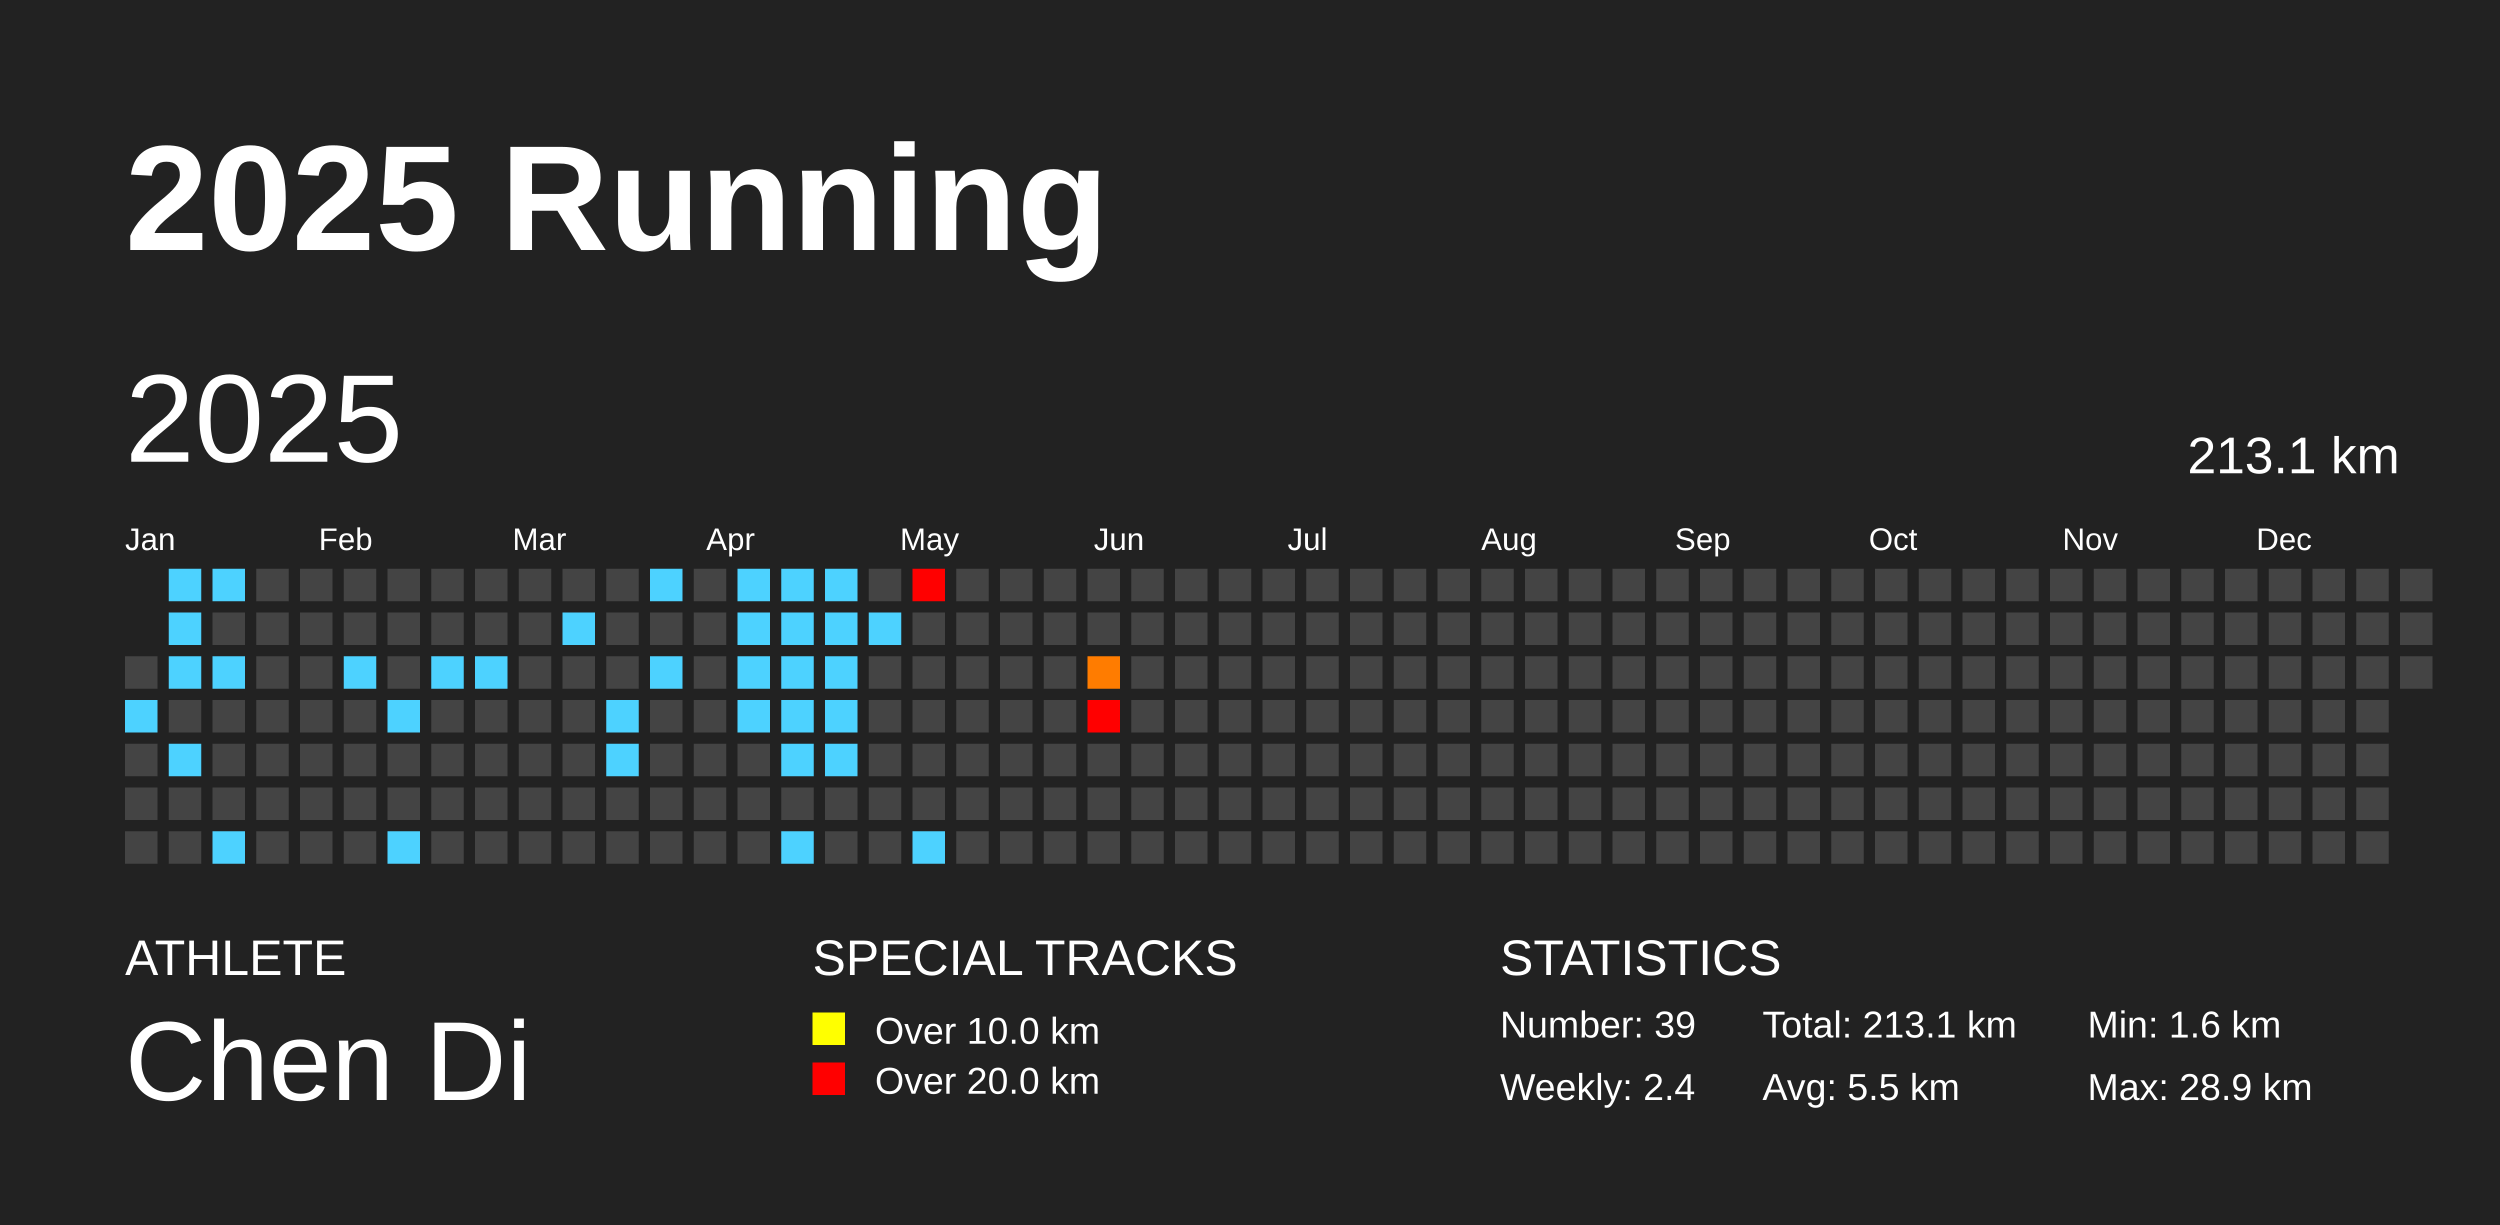
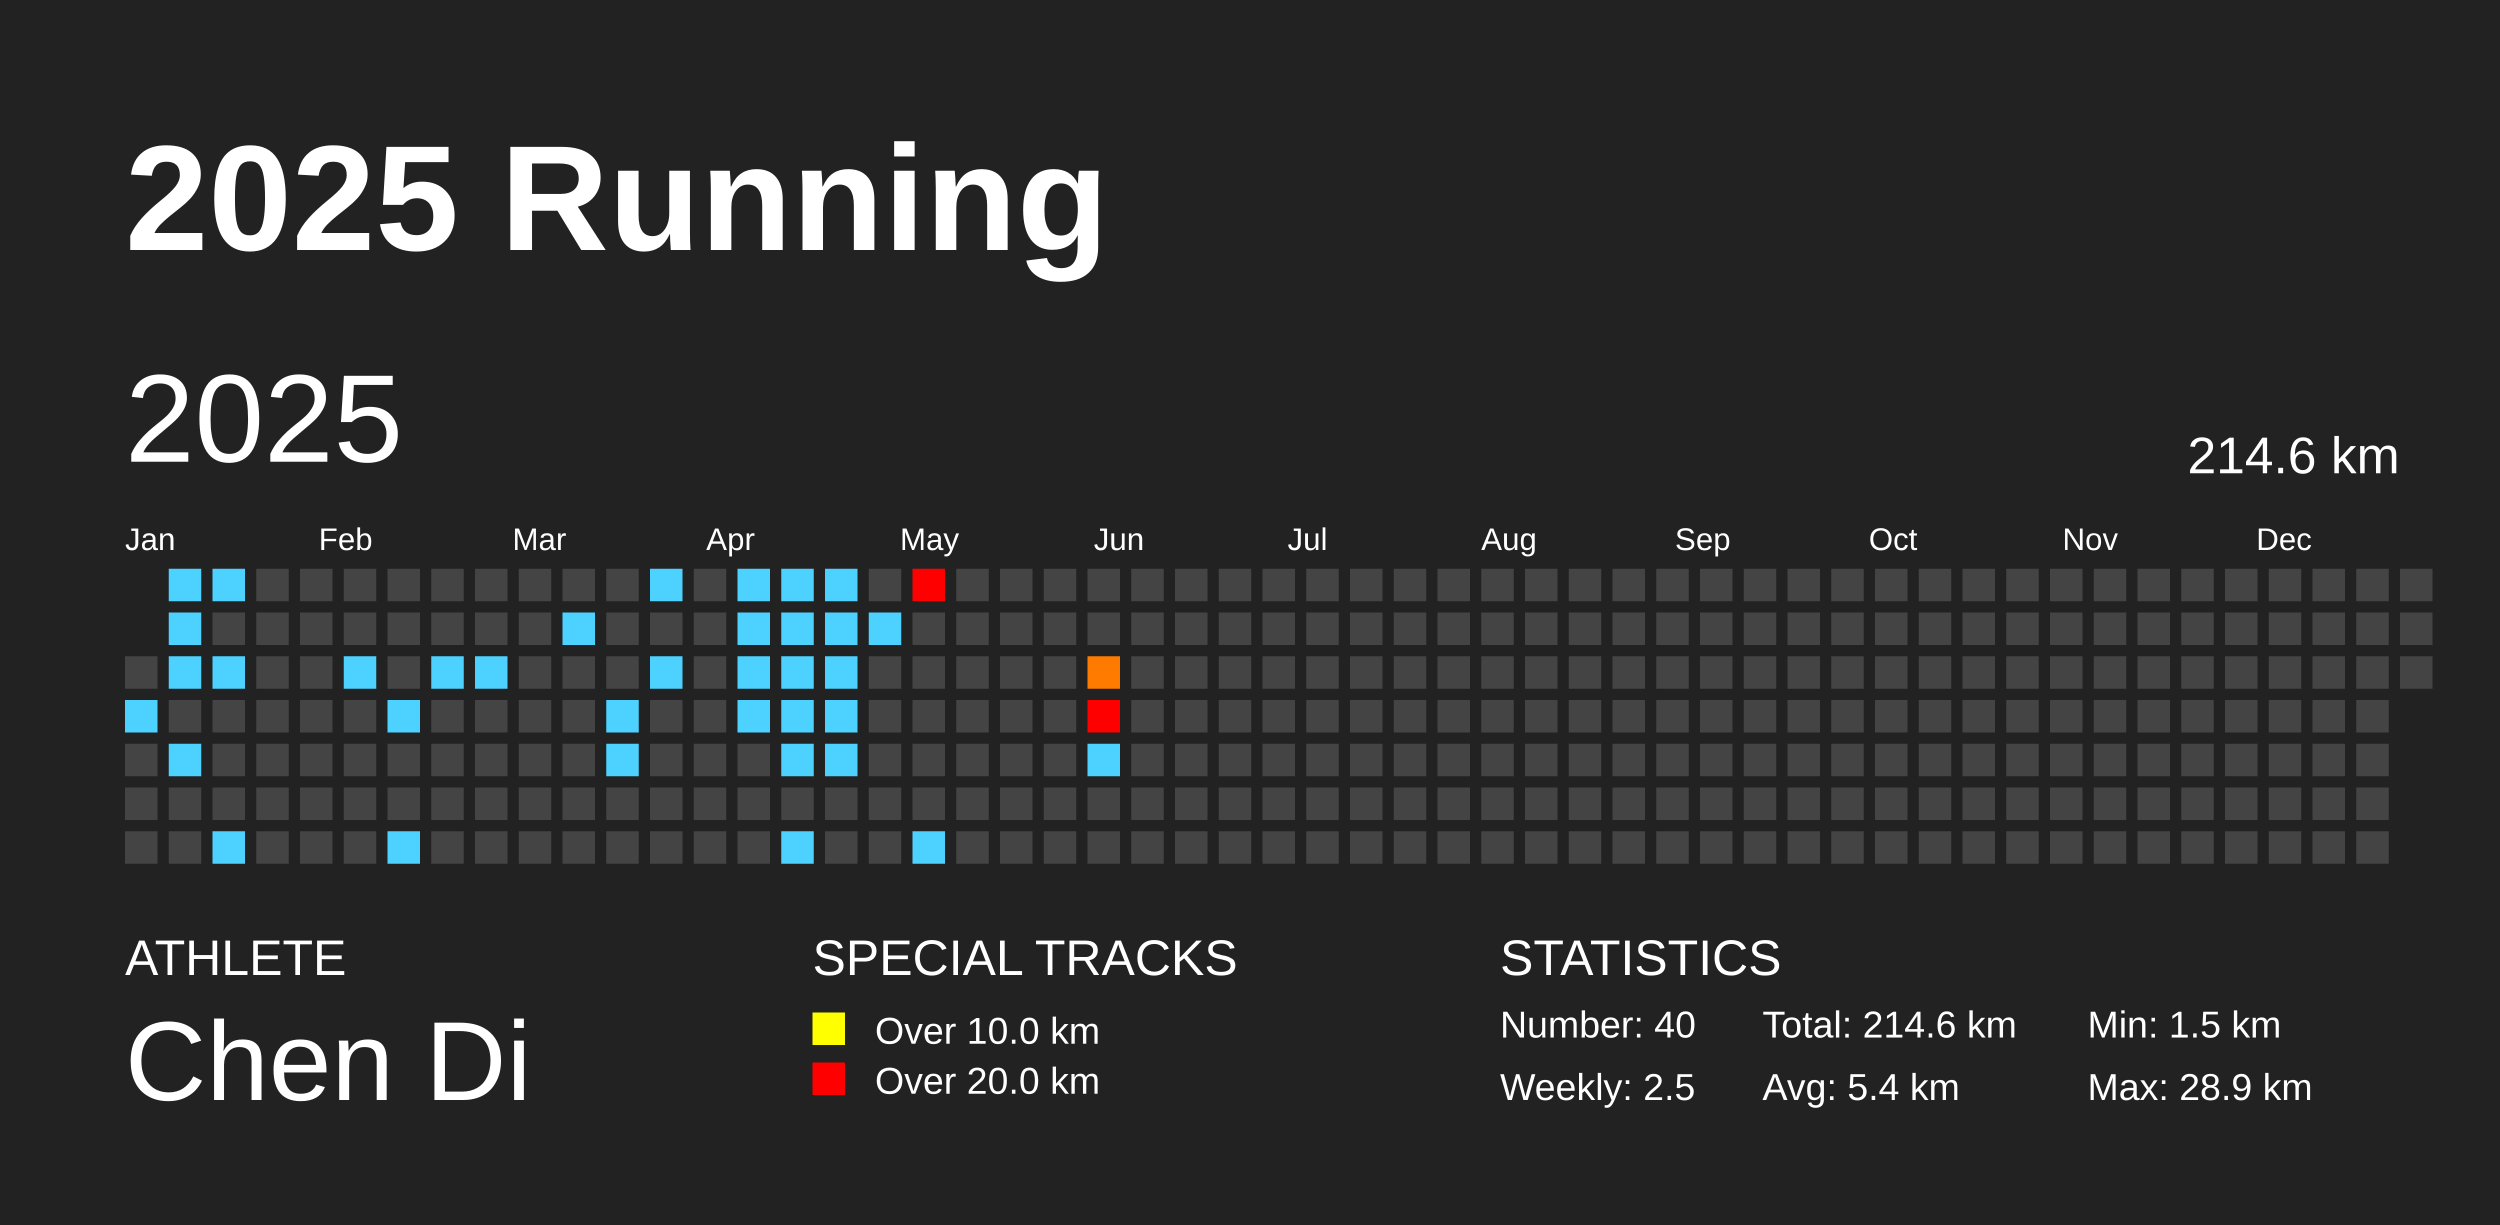
<svg xmlns="http://www.w3.org/2000/svg" baseProfile="full" height="98mm" version="1.1" viewBox="0,0,200,98" width="200mm">
  <defs />
  <rect fill="#222222" height="98" width="200" x="0" y="0" />
  <text fill="#FFFFFF" style="font-size:12px; font-family:Arial; font-weight:bold;" x="10" y="20">2025 Running</text>
  <text fill="#FFFFFF" style="font-size:4px; font-family:Arial" x="10" y="78">ATHLETE</text>
  <text fill="#FFFFFF" style="font-size:9px; font-family:Arial" x="10" y="88">Chen Di</text>
  <text fill="#FFFFFF" style="font-size:4px; font-family:Arial" x="65" y="78">SPECIAL TRACKS</text>
  <rect fill="yellow" height="2.6" width="2.6" x="65" y="81" />
  <text fill="#FFFFFF" style="font-size:3px; font-family:Arial" x="70" y="83.5">Over 10.0 km</text>
  <rect fill="red" height="2.6" width="2.6" x="65" y="85" />
  <text fill="#FFFFFF" style="font-size:3px; font-family:Arial" x="70" y="87.5">Over 20.0 km</text>
  <text fill="#FFFFFF" style="font-size:4px; font-family:Arial" x="120" y="78">STATISTICS</text>
-   <text fill="#FFFFFF" style="font-size:3px; font-family:Arial" x="120" y="83">Number: 39</text>
-   <text fill="#FFFFFF" style="font-size:3px; font-family:Arial" x="120" y="88">Weekly: 2.4</text>
-   <text fill="#FFFFFF" style="font-size:3px; font-family:Arial" x="141" y="83">Total: 213.1 km</text>
-   <text fill="#FFFFFF" style="font-size:3px; font-family:Arial" x="141" y="88">Avg: 5.5 km</text>
-   <text fill="#FFFFFF" style="font-size:3px; font-family:Arial" x="167" y="83">Min: 1.6 km</text>
+   <text fill="#FFFFFF" style="font-size:3px; font-family:Arial" x="120" y="83">Number: 40</text>
+   <text fill="#FFFFFF" style="font-size:3px; font-family:Arial" x="120" y="88">Weekly: 2.5</text>
+   <text fill="#FFFFFF" style="font-size:3px; font-family:Arial" x="141" y="83">Total: 214.6 km</text>
+   <text fill="#FFFFFF" style="font-size:3px; font-family:Arial" x="141" y="88">Avg: 5.4 km</text>
+   <text fill="#FFFFFF" style="font-size:3px; font-family:Arial" x="167" y="83">Min: 1.5 km</text>
  <text fill="#FFFFFF" style="font-size:3px; font-family:Arial" x="167" y="88">Max: 28.9 km</text>
  <text dominant-baseline="hanging" fill="#FFFFFF" style="font-size:10.0px; font-family:Arial;" x="10" y="30">2025</text>
-   <text dominant-baseline="hanging" fill="#FFFFFF" style="font-size:4.125px; font-family:Arial;" x="175" y="35">213.1 km</text>
+   <text dominant-baseline="hanging" fill="#FFFFFF" style="font-size:4.125px; font-family:Arial;" x="175" y="35">214.6 km</text>
  <text fill="#FFFFFF" style="font-size:2.5px; font-family:Arial" x="10.0" y="44">Jan</text>
  <text fill="#FFFFFF" style="font-size:2.5px; font-family:Arial" x="25.5" y="44">Feb</text>
  <text fill="#FFFFFF" style="font-size:2.5px; font-family:Arial" x="41.0" y="44">Mar</text>
  <text fill="#FFFFFF" style="font-size:2.5px; font-family:Arial" x="56.5" y="44">Apr</text>
  <text fill="#FFFFFF" style="font-size:2.5px; font-family:Arial" x="72.0" y="44">May</text>
  <text fill="#FFFFFF" style="font-size:2.5px; font-family:Arial" x="87.5" y="44">Jun</text>
  <text fill="#FFFFFF" style="font-size:2.5px; font-family:Arial" x="103.0" y="44">Jul</text>
  <text fill="#FFFFFF" style="font-size:2.5px; font-family:Arial" x="118.5" y="44">Aug</text>
  <text fill="#FFFFFF" style="font-size:2.5px; font-family:Arial" x="134.0" y="44">Sep</text>
  <text fill="#FFFFFF" style="font-size:2.5px; font-family:Arial" x="149.5" y="44">Oct</text>
  <text fill="#FFFFFF" style="font-size:2.5px; font-family:Arial" x="165.0" y="44">Nov</text>
  <text fill="#FFFFFF" style="font-size:2.5px; font-family:Arial" x="180.5" y="44">Dec</text>
  <rect fill="#444444" height="2.6" width="2.6" x="10.0" y="52.5" />
  <rect fill="#4dd2ff" height="2.6" width="2.6" x="10.0" y="56.0" />
  <rect fill="#444444" height="2.6" width="2.6" x="10.0" y="59.5" />
  <rect fill="#444444" height="2.6" width="2.6" x="10.0" y="63.0" />
  <rect fill="#444444" height="2.6" width="2.6" x="10.0" y="66.5" />
  <rect fill="#4dd2ff" height="2.6" width="2.6" x="13.5" y="45.5" />
  <rect fill="#4dd2ff" height="2.6" width="2.6" x="13.5" y="49.0" />
  <rect fill="#4dd2ff" height="2.6" width="2.6" x="13.5" y="52.5" />
  <rect fill="#444444" height="2.6" width="2.6" x="13.5" y="56.0" />
  <rect fill="#4dd2ff" height="2.6" width="2.6" x="13.5" y="59.5" />
  <rect fill="#444444" height="2.6" width="2.6" x="13.5" y="63.0" />
  <rect fill="#444444" height="2.6" width="2.6" x="13.5" y="66.5" />
  <rect fill="#4dd2ff" height="2.6" width="2.6" x="17.0" y="45.5" />
  <rect fill="#444444" height="2.6" width="2.6" x="17.0" y="49.0" />
  <rect fill="#4dd2ff" height="2.6" width="2.6" x="17.0" y="52.5" />
  <rect fill="#444444" height="2.6" width="2.6" x="17.0" y="56.0" />
  <rect fill="#444444" height="2.6" width="2.6" x="17.0" y="59.5" />
  <rect fill="#444444" height="2.6" width="2.6" x="17.0" y="63.0" />
  <rect fill="#4dd2ff" height="2.6" width="2.6" x="17.0" y="66.5" />
  <rect fill="#444444" height="2.6" width="2.6" x="20.5" y="45.5" />
  <rect fill="#444444" height="2.6" width="2.6" x="20.5" y="49.0" />
  <rect fill="#444444" height="2.6" width="2.6" x="20.5" y="52.5" />
  <rect fill="#444444" height="2.6" width="2.6" x="20.5" y="56.0" />
  <rect fill="#444444" height="2.6" width="2.6" x="20.5" y="59.5" />
  <rect fill="#444444" height="2.6" width="2.6" x="20.5" y="63.0" />
  <rect fill="#444444" height="2.6" width="2.6" x="20.5" y="66.5" />
  <rect fill="#444444" height="2.6" width="2.6" x="24.0" y="45.5" />
  <rect fill="#444444" height="2.6" width="2.6" x="24.0" y="49.0" />
  <rect fill="#444444" height="2.6" width="2.6" x="24.0" y="52.5" />
  <rect fill="#444444" height="2.6" width="2.6" x="24.0" y="56.0" />
  <rect fill="#444444" height="2.6" width="2.6" x="24.0" y="59.5" />
  <rect fill="#444444" height="2.6" width="2.6" x="24.0" y="63.0" />
  <rect fill="#444444" height="2.6" width="2.6" x="24.0" y="66.5" />
  <rect fill="#444444" height="2.6" width="2.6" x="27.5" y="45.5" />
  <rect fill="#444444" height="2.6" width="2.6" x="27.5" y="49.0" />
  <rect fill="#4dd2ff" height="2.6" width="2.6" x="27.5" y="52.5" />
  <rect fill="#444444" height="2.6" width="2.6" x="27.5" y="56.0" />
  <rect fill="#444444" height="2.6" width="2.6" x="27.5" y="59.5" />
  <rect fill="#444444" height="2.6" width="2.6" x="27.5" y="63.0" />
  <rect fill="#444444" height="2.6" width="2.6" x="27.5" y="66.5" />
  <rect fill="#444444" height="2.6" width="2.6" x="31.0" y="45.5" />
  <rect fill="#444444" height="2.6" width="2.6" x="31.0" y="49.0" />
  <rect fill="#444444" height="2.6" width="2.6" x="31.0" y="52.5" />
  <rect fill="#4dd2ff" height="2.6" width="2.6" x="31.0" y="56.0" />
  <rect fill="#444444" height="2.6" width="2.6" x="31.0" y="59.5" />
  <rect fill="#444444" height="2.6" width="2.6" x="31.0" y="63.0" />
  <rect fill="#4dd2ff" height="2.6" width="2.6" x="31.0" y="66.5" />
  <rect fill="#444444" height="2.6" width="2.6" x="34.5" y="45.5" />
  <rect fill="#444444" height="2.6" width="2.6" x="34.5" y="49.0" />
  <rect fill="#4dd2ff" height="2.6" width="2.6" x="34.5" y="52.5" />
  <rect fill="#444444" height="2.6" width="2.6" x="34.5" y="56.0" />
  <rect fill="#444444" height="2.6" width="2.6" x="34.5" y="59.5" />
  <rect fill="#444444" height="2.6" width="2.6" x="34.5" y="63.0" />
  <rect fill="#444444" height="2.6" width="2.6" x="34.5" y="66.5" />
  <rect fill="#444444" height="2.6" width="2.6" x="38.0" y="45.5" />
  <rect fill="#444444" height="2.6" width="2.6" x="38.0" y="49.0" />
  <rect fill="#4dd2ff" height="2.6" width="2.6" x="38.0" y="52.5" />
  <rect fill="#444444" height="2.6" width="2.6" x="38.0" y="56.0" />
  <rect fill="#444444" height="2.6" width="2.6" x="38.0" y="59.5" />
  <rect fill="#444444" height="2.6" width="2.6" x="38.0" y="63.0" />
  <rect fill="#444444" height="2.6" width="2.6" x="38.0" y="66.5" />
  <rect fill="#444444" height="2.6" width="2.6" x="41.5" y="45.5" />
  <rect fill="#444444" height="2.6" width="2.6" x="41.5" y="49.0" />
  <rect fill="#444444" height="2.6" width="2.6" x="41.5" y="52.5" />
  <rect fill="#444444" height="2.6" width="2.6" x="41.5" y="56.0" />
  <rect fill="#444444" height="2.6" width="2.6" x="41.5" y="59.5" />
  <rect fill="#444444" height="2.6" width="2.6" x="41.5" y="63.0" />
  <rect fill="#444444" height="2.6" width="2.6" x="41.5" y="66.5" />
  <rect fill="#444444" height="2.6" width="2.6" x="45.0" y="45.5" />
  <rect fill="#4dd2ff" height="2.6" width="2.6" x="45.0" y="49.0" />
  <rect fill="#444444" height="2.6" width="2.6" x="45.0" y="52.5" />
  <rect fill="#444444" height="2.6" width="2.6" x="45.0" y="56.0" />
  <rect fill="#444444" height="2.6" width="2.6" x="45.0" y="59.5" />
  <rect fill="#444444" height="2.6" width="2.6" x="45.0" y="63.0" />
  <rect fill="#444444" height="2.6" width="2.6" x="45.0" y="66.5" />
  <rect fill="#444444" height="2.6" width="2.6" x="48.5" y="45.5" />
  <rect fill="#444444" height="2.6" width="2.6" x="48.5" y="49.0" />
  <rect fill="#444444" height="2.6" width="2.6" x="48.5" y="52.5" />
  <rect fill="#4dd2ff" height="2.6" width="2.6" x="48.5" y="56.0" />
  <rect fill="#4dd2ff" height="2.6" width="2.6" x="48.5" y="59.5" />
  <rect fill="#444444" height="2.6" width="2.6" x="48.5" y="63.0" />
  <rect fill="#444444" height="2.6" width="2.6" x="48.5" y="66.5" />
  <rect fill="#4dd2ff" height="2.6" width="2.6" x="52.0" y="45.5" />
  <rect fill="#444444" height="2.6" width="2.6" x="52.0" y="49.0" />
  <rect fill="#4dd2ff" height="2.6" width="2.6" x="52.0" y="52.5" />
  <rect fill="#444444" height="2.6" width="2.6" x="52.0" y="56.0" />
  <rect fill="#444444" height="2.6" width="2.6" x="52.0" y="59.5" />
  <rect fill="#444444" height="2.6" width="2.6" x="52.0" y="63.0" />
  <rect fill="#444444" height="2.6" width="2.6" x="52.0" y="66.5" />
  <rect fill="#444444" height="2.6" width="2.6" x="55.5" y="45.5" />
  <rect fill="#444444" height="2.6" width="2.6" x="55.5" y="49.0" />
  <rect fill="#444444" height="2.6" width="2.6" x="55.5" y="52.5" />
  <rect fill="#444444" height="2.6" width="2.6" x="55.5" y="56.0" />
  <rect fill="#444444" height="2.6" width="2.6" x="55.5" y="59.5" />
  <rect fill="#444444" height="2.6" width="2.6" x="55.5" y="63.0" />
  <rect fill="#444444" height="2.6" width="2.6" x="55.5" y="66.5" />
  <rect fill="#4dd2ff" height="2.6" width="2.6" x="59.0" y="45.5" />
  <rect fill="#4dd2ff" height="2.6" width="2.6" x="59.0" y="49.0" />
  <rect fill="#4dd2ff" height="2.6" width="2.6" x="59.0" y="52.5" />
  <rect fill="#4dd2ff" height="2.6" width="2.6" x="59.0" y="56.0" />
  <rect fill="#444444" height="2.6" width="2.6" x="59.0" y="59.5" />
  <rect fill="#444444" height="2.6" width="2.6" x="59.0" y="63.0" />
  <rect fill="#444444" height="2.6" width="2.6" x="59.0" y="66.5" />
  <rect fill="#4dd2ff" height="2.6" width="2.6" x="62.5" y="45.5" />
  <rect fill="#4dd2ff" height="2.6" width="2.6" x="62.5" y="49.0" />
  <rect fill="#4dd2ff" height="2.6" width="2.6" x="62.5" y="52.5" />
  <rect fill="#4dd2ff" height="2.6" width="2.6" x="62.5" y="56.0" />
  <rect fill="#4dd2ff" height="2.6" width="2.6" x="62.5" y="59.5" />
  <rect fill="#444444" height="2.6" width="2.6" x="62.5" y="63.0" />
  <rect fill="#4dd2ff" height="2.6" width="2.6" x="62.5" y="66.5" />
  <rect fill="#4dd2ff" height="2.6" width="2.6" x="66.0" y="45.5" />
  <rect fill="#4dd2ff" height="2.6" width="2.6" x="66.0" y="49.0" />
  <rect fill="#4dd2ff" height="2.6" width="2.6" x="66.0" y="52.5" />
  <rect fill="#4dd2ff" height="2.6" width="2.6" x="66.0" y="56.0" />
  <rect fill="#4dd2ff" height="2.6" width="2.6" x="66.0" y="59.5" />
  <rect fill="#444444" height="2.6" width="2.6" x="66.0" y="63.0" />
  <rect fill="#444444" height="2.6" width="2.6" x="66.0" y="66.5" />
  <rect fill="#444444" height="2.6" width="2.6" x="69.5" y="45.5" />
  <rect fill="#4dd2ff" height="2.6" width="2.6" x="69.5" y="49.0" />
  <rect fill="#444444" height="2.6" width="2.6" x="69.5" y="52.5" />
  <rect fill="#444444" height="2.6" width="2.6" x="69.5" y="56.0" />
  <rect fill="#444444" height="2.6" width="2.6" x="69.5" y="59.5" />
  <rect fill="#444444" height="2.6" width="2.6" x="69.5" y="63.0" />
  <rect fill="#444444" height="2.6" width="2.6" x="69.5" y="66.5" />
  <rect fill="red" height="2.6" width="2.6" x="73.0" y="45.5" />
  <rect fill="#444444" height="2.6" width="2.6" x="73.0" y="49.0" />
  <rect fill="#444444" height="2.6" width="2.6" x="73.0" y="52.5" />
  <rect fill="#444444" height="2.6" width="2.6" x="73.0" y="56.0" />
  <rect fill="#444444" height="2.6" width="2.6" x="73.0" y="59.5" />
  <rect fill="#444444" height="2.6" width="2.6" x="73.0" y="63.0" />
  <rect fill="#4dd2ff" height="2.6" width="2.6" x="73.0" y="66.5" />
  <rect fill="#444444" height="2.6" width="2.6" x="76.5" y="45.5" />
  <rect fill="#444444" height="2.6" width="2.6" x="76.5" y="49.0" />
  <rect fill="#444444" height="2.6" width="2.6" x="76.5" y="52.5" />
  <rect fill="#444444" height="2.6" width="2.6" x="76.5" y="56.0" />
  <rect fill="#444444" height="2.6" width="2.6" x="76.5" y="59.5" />
  <rect fill="#444444" height="2.6" width="2.6" x="76.5" y="63.0" />
  <rect fill="#444444" height="2.6" width="2.6" x="76.5" y="66.5" />
  <rect fill="#444444" height="2.6" width="2.6" x="80.0" y="45.5" />
  <rect fill="#444444" height="2.6" width="2.6" x="80.0" y="49.0" />
  <rect fill="#444444" height="2.6" width="2.6" x="80.0" y="52.5" />
  <rect fill="#444444" height="2.6" width="2.6" x="80.0" y="56.0" />
  <rect fill="#444444" height="2.6" width="2.6" x="80.0" y="59.5" />
  <rect fill="#444444" height="2.6" width="2.6" x="80.0" y="63.0" />
  <rect fill="#444444" height="2.6" width="2.6" x="80.0" y="66.5" />
  <rect fill="#444444" height="2.6" width="2.6" x="83.5" y="45.5" />
  <rect fill="#444444" height="2.6" width="2.6" x="83.5" y="49.0" />
  <rect fill="#444444" height="2.6" width="2.6" x="83.5" y="52.5" />
  <rect fill="#444444" height="2.6" width="2.6" x="83.5" y="56.0" />
  <rect fill="#444444" height="2.6" width="2.6" x="83.5" y="59.5" />
  <rect fill="#444444" height="2.6" width="2.6" x="83.5" y="63.0" />
  <rect fill="#444444" height="2.6" width="2.6" x="83.5" y="66.5" />
  <rect fill="#444444" height="2.6" width="2.6" x="87.0" y="45.5" />
  <rect fill="#444444" height="2.6" width="2.6" x="87.0" y="49.0" />
-   <rect fill="#ff7c00" height="2.6" width="2.6" x="87.0" y="52.5" />
+   <rect fill="#ff7b00" height="2.6" width="2.6" x="87.0" y="52.5" />
  <rect fill="red" height="2.6" width="2.6" x="87.0" y="56.0" />
-   <rect fill="#444444" height="2.6" width="2.6" x="87.0" y="59.5" />
+   <rect fill="#4dd2ff" height="2.6" width="2.6" x="87.0" y="59.5" />
  <rect fill="#444444" height="2.6" width="2.6" x="87.0" y="63.0" />
  <rect fill="#444444" height="2.6" width="2.6" x="87.0" y="66.5" />
  <rect fill="#444444" height="2.6" width="2.6" x="90.5" y="45.5" />
  <rect fill="#444444" height="2.6" width="2.6" x="90.5" y="49.0" />
  <rect fill="#444444" height="2.6" width="2.6" x="90.5" y="52.5" />
  <rect fill="#444444" height="2.6" width="2.6" x="90.5" y="56.0" />
  <rect fill="#444444" height="2.6" width="2.6" x="90.5" y="59.5" />
  <rect fill="#444444" height="2.6" width="2.6" x="90.5" y="63.0" />
  <rect fill="#444444" height="2.6" width="2.6" x="90.5" y="66.5" />
  <rect fill="#444444" height="2.6" width="2.6" x="94.0" y="45.5" />
  <rect fill="#444444" height="2.6" width="2.6" x="94.0" y="49.0" />
  <rect fill="#444444" height="2.6" width="2.6" x="94.0" y="52.5" />
  <rect fill="#444444" height="2.6" width="2.6" x="94.0" y="56.0" />
  <rect fill="#444444" height="2.6" width="2.6" x="94.0" y="59.5" />
  <rect fill="#444444" height="2.6" width="2.6" x="94.0" y="63.0" />
  <rect fill="#444444" height="2.6" width="2.6" x="94.0" y="66.5" />
  <rect fill="#444444" height="2.6" width="2.6" x="97.5" y="45.5" />
  <rect fill="#444444" height="2.6" width="2.6" x="97.5" y="49.0" />
  <rect fill="#444444" height="2.6" width="2.6" x="97.5" y="52.5" />
  <rect fill="#444444" height="2.6" width="2.6" x="97.5" y="56.0" />
  <rect fill="#444444" height="2.6" width="2.6" x="97.5" y="59.5" />
  <rect fill="#444444" height="2.6" width="2.6" x="97.5" y="63.0" />
  <rect fill="#444444" height="2.6" width="2.6" x="97.5" y="66.5" />
  <rect fill="#444444" height="2.6" width="2.6" x="101.0" y="45.5" />
  <rect fill="#444444" height="2.6" width="2.6" x="101.0" y="49.0" />
  <rect fill="#444444" height="2.6" width="2.6" x="101.0" y="52.5" />
  <rect fill="#444444" height="2.6" width="2.6" x="101.0" y="56.0" />
  <rect fill="#444444" height="2.6" width="2.6" x="101.0" y="59.5" />
  <rect fill="#444444" height="2.6" width="2.6" x="101.0" y="63.0" />
  <rect fill="#444444" height="2.6" width="2.6" x="101.0" y="66.5" />
  <rect fill="#444444" height="2.6" width="2.6" x="104.5" y="45.5" />
  <rect fill="#444444" height="2.6" width="2.6" x="104.5" y="49.0" />
  <rect fill="#444444" height="2.6" width="2.6" x="104.5" y="52.5" />
  <rect fill="#444444" height="2.6" width="2.6" x="104.5" y="56.0" />
  <rect fill="#444444" height="2.6" width="2.6" x="104.5" y="59.5" />
  <rect fill="#444444" height="2.6" width="2.6" x="104.5" y="63.0" />
  <rect fill="#444444" height="2.6" width="2.6" x="104.5" y="66.5" />
  <rect fill="#444444" height="2.6" width="2.6" x="108.0" y="45.5" />
  <rect fill="#444444" height="2.6" width="2.6" x="108.0" y="49.0" />
  <rect fill="#444444" height="2.6" width="2.6" x="108.0" y="52.5" />
  <rect fill="#444444" height="2.6" width="2.6" x="108.0" y="56.0" />
  <rect fill="#444444" height="2.6" width="2.6" x="108.0" y="59.5" />
  <rect fill="#444444" height="2.6" width="2.6" x="108.0" y="63.0" />
  <rect fill="#444444" height="2.6" width="2.6" x="108.0" y="66.5" />
  <rect fill="#444444" height="2.6" width="2.6" x="111.5" y="45.5" />
  <rect fill="#444444" height="2.6" width="2.6" x="111.5" y="49.0" />
  <rect fill="#444444" height="2.6" width="2.6" x="111.5" y="52.5" />
  <rect fill="#444444" height="2.6" width="2.6" x="111.5" y="56.0" />
  <rect fill="#444444" height="2.6" width="2.6" x="111.5" y="59.5" />
  <rect fill="#444444" height="2.6" width="2.6" x="111.5" y="63.0" />
  <rect fill="#444444" height="2.6" width="2.6" x="111.5" y="66.5" />
  <rect fill="#444444" height="2.6" width="2.6" x="115.0" y="45.5" />
  <rect fill="#444444" height="2.6" width="2.6" x="115.0" y="49.0" />
  <rect fill="#444444" height="2.6" width="2.6" x="115.0" y="52.5" />
  <rect fill="#444444" height="2.6" width="2.6" x="115.0" y="56.0" />
  <rect fill="#444444" height="2.6" width="2.6" x="115.0" y="59.5" />
  <rect fill="#444444" height="2.6" width="2.6" x="115.0" y="63.0" />
  <rect fill="#444444" height="2.6" width="2.6" x="115.0" y="66.5" />
  <rect fill="#444444" height="2.6" width="2.6" x="118.5" y="45.5" />
  <rect fill="#444444" height="2.6" width="2.6" x="118.5" y="49.0" />
  <rect fill="#444444" height="2.6" width="2.6" x="118.5" y="52.5" />
  <rect fill="#444444" height="2.6" width="2.6" x="118.5" y="56.0" />
  <rect fill="#444444" height="2.6" width="2.6" x="118.5" y="59.5" />
  <rect fill="#444444" height="2.6" width="2.6" x="118.5" y="63.0" />
  <rect fill="#444444" height="2.6" width="2.6" x="118.5" y="66.5" />
  <rect fill="#444444" height="2.6" width="2.6" x="122.0" y="45.5" />
  <rect fill="#444444" height="2.6" width="2.6" x="122.0" y="49.0" />
  <rect fill="#444444" height="2.6" width="2.6" x="122.0" y="52.5" />
  <rect fill="#444444" height="2.6" width="2.6" x="122.0" y="56.0" />
  <rect fill="#444444" height="2.6" width="2.6" x="122.0" y="59.5" />
  <rect fill="#444444" height="2.6" width="2.6" x="122.0" y="63.0" />
  <rect fill="#444444" height="2.6" width="2.6" x="122.0" y="66.5" />
  <rect fill="#444444" height="2.6" width="2.6" x="125.5" y="45.5" />
  <rect fill="#444444" height="2.6" width="2.6" x="125.5" y="49.0" />
  <rect fill="#444444" height="2.6" width="2.6" x="125.5" y="52.5" />
  <rect fill="#444444" height="2.6" width="2.6" x="125.5" y="56.0" />
  <rect fill="#444444" height="2.6" width="2.6" x="125.5" y="59.5" />
  <rect fill="#444444" height="2.6" width="2.6" x="125.5" y="63.0" />
  <rect fill="#444444" height="2.6" width="2.6" x="125.5" y="66.5" />
  <rect fill="#444444" height="2.6" width="2.6" x="129.0" y="45.5" />
  <rect fill="#444444" height="2.6" width="2.6" x="129.0" y="49.0" />
  <rect fill="#444444" height="2.6" width="2.6" x="129.0" y="52.5" />
  <rect fill="#444444" height="2.6" width="2.6" x="129.0" y="56.0" />
  <rect fill="#444444" height="2.6" width="2.6" x="129.0" y="59.5" />
  <rect fill="#444444" height="2.6" width="2.6" x="129.0" y="63.0" />
  <rect fill="#444444" height="2.6" width="2.6" x="129.0" y="66.5" />
  <rect fill="#444444" height="2.6" width="2.6" x="132.5" y="45.5" />
  <rect fill="#444444" height="2.6" width="2.6" x="132.5" y="49.0" />
  <rect fill="#444444" height="2.6" width="2.6" x="132.5" y="52.5" />
  <rect fill="#444444" height="2.6" width="2.6" x="132.5" y="56.0" />
  <rect fill="#444444" height="2.6" width="2.6" x="132.5" y="59.5" />
  <rect fill="#444444" height="2.6" width="2.6" x="132.5" y="63.0" />
  <rect fill="#444444" height="2.6" width="2.6" x="132.5" y="66.5" />
  <rect fill="#444444" height="2.6" width="2.6" x="136.0" y="45.5" />
  <rect fill="#444444" height="2.6" width="2.6" x="136.0" y="49.0" />
  <rect fill="#444444" height="2.6" width="2.6" x="136.0" y="52.5" />
  <rect fill="#444444" height="2.6" width="2.6" x="136.0" y="56.0" />
  <rect fill="#444444" height="2.6" width="2.6" x="136.0" y="59.5" />
  <rect fill="#444444" height="2.6" width="2.6" x="136.0" y="63.0" />
  <rect fill="#444444" height="2.6" width="2.6" x="136.0" y="66.5" />
  <rect fill="#444444" height="2.6" width="2.6" x="139.5" y="45.5" />
  <rect fill="#444444" height="2.6" width="2.6" x="139.5" y="49.0" />
  <rect fill="#444444" height="2.6" width="2.6" x="139.5" y="52.5" />
  <rect fill="#444444" height="2.6" width="2.6" x="139.5" y="56.0" />
  <rect fill="#444444" height="2.6" width="2.6" x="139.5" y="59.5" />
  <rect fill="#444444" height="2.6" width="2.6" x="139.5" y="63.0" />
  <rect fill="#444444" height="2.6" width="2.6" x="139.5" y="66.5" />
  <rect fill="#444444" height="2.6" width="2.6" x="143.0" y="45.5" />
  <rect fill="#444444" height="2.6" width="2.6" x="143.0" y="49.0" />
  <rect fill="#444444" height="2.6" width="2.6" x="143.0" y="52.5" />
  <rect fill="#444444" height="2.6" width="2.6" x="143.0" y="56.0" />
  <rect fill="#444444" height="2.6" width="2.6" x="143.0" y="59.5" />
  <rect fill="#444444" height="2.6" width="2.6" x="143.0" y="63.0" />
  <rect fill="#444444" height="2.6" width="2.6" x="143.0" y="66.5" />
  <rect fill="#444444" height="2.6" width="2.6" x="146.5" y="45.5" />
  <rect fill="#444444" height="2.6" width="2.6" x="146.5" y="49.0" />
  <rect fill="#444444" height="2.6" width="2.6" x="146.5" y="52.5" />
  <rect fill="#444444" height="2.6" width="2.6" x="146.5" y="56.0" />
  <rect fill="#444444" height="2.6" width="2.6" x="146.5" y="59.5" />
  <rect fill="#444444" height="2.6" width="2.6" x="146.5" y="63.0" />
  <rect fill="#444444" height="2.6" width="2.6" x="146.5" y="66.5" />
  <rect fill="#444444" height="2.6" width="2.6" x="150.0" y="45.5" />
  <rect fill="#444444" height="2.6" width="2.6" x="150.0" y="49.0" />
  <rect fill="#444444" height="2.6" width="2.6" x="150.0" y="52.5" />
  <rect fill="#444444" height="2.6" width="2.6" x="150.0" y="56.0" />
  <rect fill="#444444" height="2.6" width="2.6" x="150.0" y="59.5" />
  <rect fill="#444444" height="2.6" width="2.6" x="150.0" y="63.0" />
  <rect fill="#444444" height="2.6" width="2.6" x="150.0" y="66.5" />
  <rect fill="#444444" height="2.6" width="2.6" x="153.5" y="45.5" />
  <rect fill="#444444" height="2.6" width="2.6" x="153.5" y="49.0" />
  <rect fill="#444444" height="2.6" width="2.6" x="153.5" y="52.5" />
  <rect fill="#444444" height="2.6" width="2.6" x="153.5" y="56.0" />
  <rect fill="#444444" height="2.6" width="2.6" x="153.5" y="59.5" />
  <rect fill="#444444" height="2.6" width="2.6" x="153.5" y="63.0" />
  <rect fill="#444444" height="2.6" width="2.6" x="153.5" y="66.5" />
  <rect fill="#444444" height="2.6" width="2.6" x="157.0" y="45.5" />
  <rect fill="#444444" height="2.6" width="2.6" x="157.0" y="49.0" />
  <rect fill="#444444" height="2.6" width="2.6" x="157.0" y="52.5" />
  <rect fill="#444444" height="2.6" width="2.6" x="157.0" y="56.0" />
  <rect fill="#444444" height="2.6" width="2.6" x="157.0" y="59.5" />
  <rect fill="#444444" height="2.6" width="2.6" x="157.0" y="63.0" />
  <rect fill="#444444" height="2.6" width="2.6" x="157.0" y="66.5" />
  <rect fill="#444444" height="2.6" width="2.6" x="160.5" y="45.5" />
  <rect fill="#444444" height="2.6" width="2.6" x="160.5" y="49.0" />
  <rect fill="#444444" height="2.6" width="2.6" x="160.5" y="52.5" />
  <rect fill="#444444" height="2.6" width="2.6" x="160.5" y="56.0" />
  <rect fill="#444444" height="2.6" width="2.6" x="160.5" y="59.5" />
  <rect fill="#444444" height="2.6" width="2.6" x="160.5" y="63.0" />
  <rect fill="#444444" height="2.6" width="2.6" x="160.5" y="66.5" />
  <rect fill="#444444" height="2.6" width="2.6" x="164.0" y="45.5" />
  <rect fill="#444444" height="2.6" width="2.6" x="164.0" y="49.0" />
  <rect fill="#444444" height="2.6" width="2.6" x="164.0" y="52.5" />
  <rect fill="#444444" height="2.6" width="2.6" x="164.0" y="56.0" />
  <rect fill="#444444" height="2.6" width="2.6" x="164.0" y="59.5" />
  <rect fill="#444444" height="2.6" width="2.6" x="164.0" y="63.0" />
  <rect fill="#444444" height="2.6" width="2.6" x="164.0" y="66.5" />
  <rect fill="#444444" height="2.6" width="2.6" x="167.5" y="45.5" />
  <rect fill="#444444" height="2.6" width="2.6" x="167.5" y="49.0" />
  <rect fill="#444444" height="2.6" width="2.6" x="167.5" y="52.5" />
  <rect fill="#444444" height="2.6" width="2.6" x="167.5" y="56.0" />
  <rect fill="#444444" height="2.6" width="2.6" x="167.5" y="59.5" />
  <rect fill="#444444" height="2.6" width="2.6" x="167.5" y="63.0" />
  <rect fill="#444444" height="2.6" width="2.6" x="167.5" y="66.5" />
  <rect fill="#444444" height="2.6" width="2.6" x="171.0" y="45.5" />
  <rect fill="#444444" height="2.6" width="2.6" x="171.0" y="49.0" />
  <rect fill="#444444" height="2.6" width="2.6" x="171.0" y="52.5" />
  <rect fill="#444444" height="2.6" width="2.6" x="171.0" y="56.0" />
  <rect fill="#444444" height="2.6" width="2.6" x="171.0" y="59.5" />
  <rect fill="#444444" height="2.6" width="2.6" x="171.0" y="63.0" />
  <rect fill="#444444" height="2.6" width="2.6" x="171.0" y="66.5" />
  <rect fill="#444444" height="2.6" width="2.6" x="174.5" y="45.5" />
  <rect fill="#444444" height="2.6" width="2.6" x="174.5" y="49.0" />
  <rect fill="#444444" height="2.6" width="2.6" x="174.5" y="52.5" />
  <rect fill="#444444" height="2.6" width="2.6" x="174.5" y="56.0" />
  <rect fill="#444444" height="2.6" width="2.6" x="174.5" y="59.5" />
  <rect fill="#444444" height="2.6" width="2.6" x="174.5" y="63.0" />
  <rect fill="#444444" height="2.6" width="2.6" x="174.5" y="66.5" />
  <rect fill="#444444" height="2.6" width="2.6" x="178.0" y="45.5" />
  <rect fill="#444444" height="2.6" width="2.6" x="178.0" y="49.0" />
  <rect fill="#444444" height="2.6" width="2.6" x="178.0" y="52.5" />
  <rect fill="#444444" height="2.6" width="2.6" x="178.0" y="56.0" />
  <rect fill="#444444" height="2.6" width="2.6" x="178.0" y="59.5" />
  <rect fill="#444444" height="2.6" width="2.6" x="178.0" y="63.0" />
  <rect fill="#444444" height="2.6" width="2.6" x="178.0" y="66.5" />
  <rect fill="#444444" height="2.6" width="2.6" x="181.5" y="45.5" />
  <rect fill="#444444" height="2.6" width="2.6" x="181.5" y="49.0" />
  <rect fill="#444444" height="2.6" width="2.6" x="181.5" y="52.5" />
  <rect fill="#444444" height="2.6" width="2.6" x="181.5" y="56.0" />
  <rect fill="#444444" height="2.6" width="2.6" x="181.5" y="59.5" />
  <rect fill="#444444" height="2.6" width="2.6" x="181.5" y="63.0" />
  <rect fill="#444444" height="2.6" width="2.6" x="181.5" y="66.5" />
  <rect fill="#444444" height="2.6" width="2.6" x="185.0" y="45.5" />
  <rect fill="#444444" height="2.6" width="2.6" x="185.0" y="49.0" />
  <rect fill="#444444" height="2.6" width="2.6" x="185.0" y="52.5" />
  <rect fill="#444444" height="2.6" width="2.6" x="185.0" y="56.0" />
  <rect fill="#444444" height="2.6" width="2.6" x="185.0" y="59.5" />
  <rect fill="#444444" height="2.6" width="2.6" x="185.0" y="63.0" />
  <rect fill="#444444" height="2.6" width="2.6" x="185.0" y="66.5" />
  <rect fill="#444444" height="2.6" width="2.6" x="188.5" y="45.5" />
  <rect fill="#444444" height="2.6" width="2.6" x="188.5" y="49.0" />
  <rect fill="#444444" height="2.6" width="2.6" x="188.5" y="52.5" />
  <rect fill="#444444" height="2.6" width="2.6" x="188.5" y="56.0" />
  <rect fill="#444444" height="2.6" width="2.6" x="188.5" y="59.5" />
  <rect fill="#444444" height="2.6" width="2.6" x="188.5" y="63.0" />
  <rect fill="#444444" height="2.6" width="2.6" x="188.5" y="66.5" />
  <rect fill="#444444" height="2.6" width="2.6" x="192.0" y="45.5" />
  <rect fill="#444444" height="2.6" width="2.6" x="192.0" y="49.0" />
  <rect fill="#444444" height="2.6" width="2.6" x="192.0" y="52.5" />
</svg>
